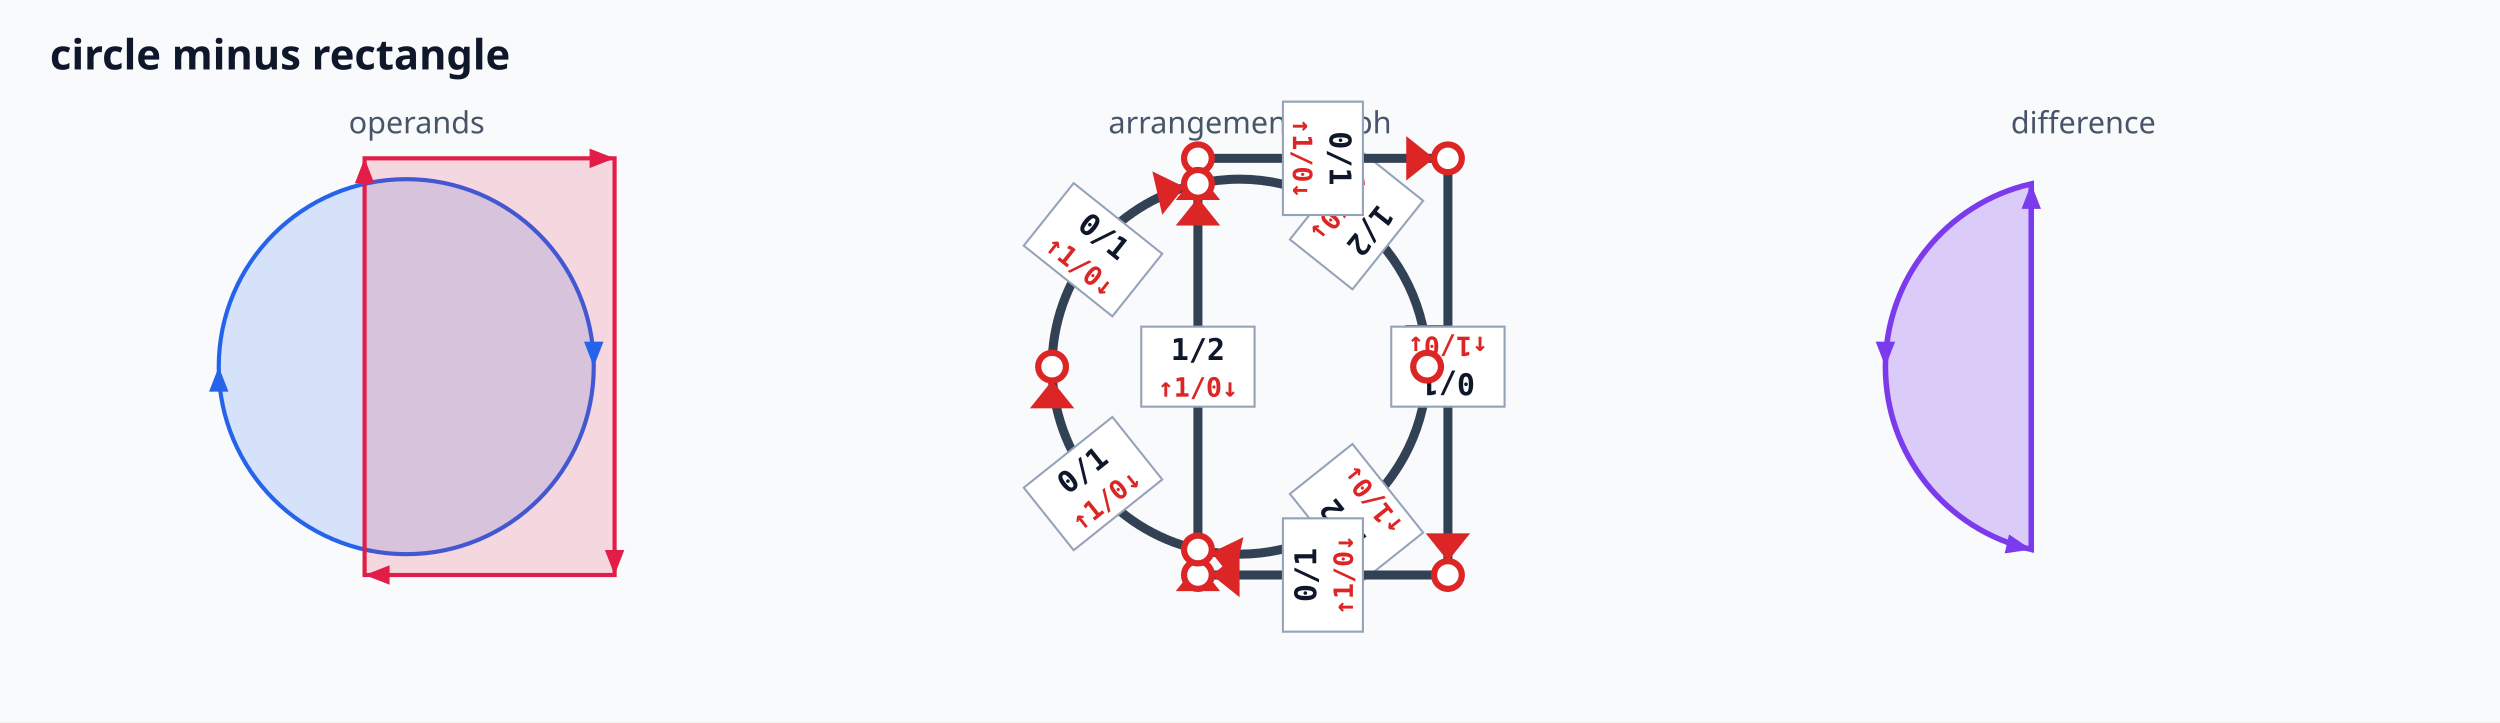
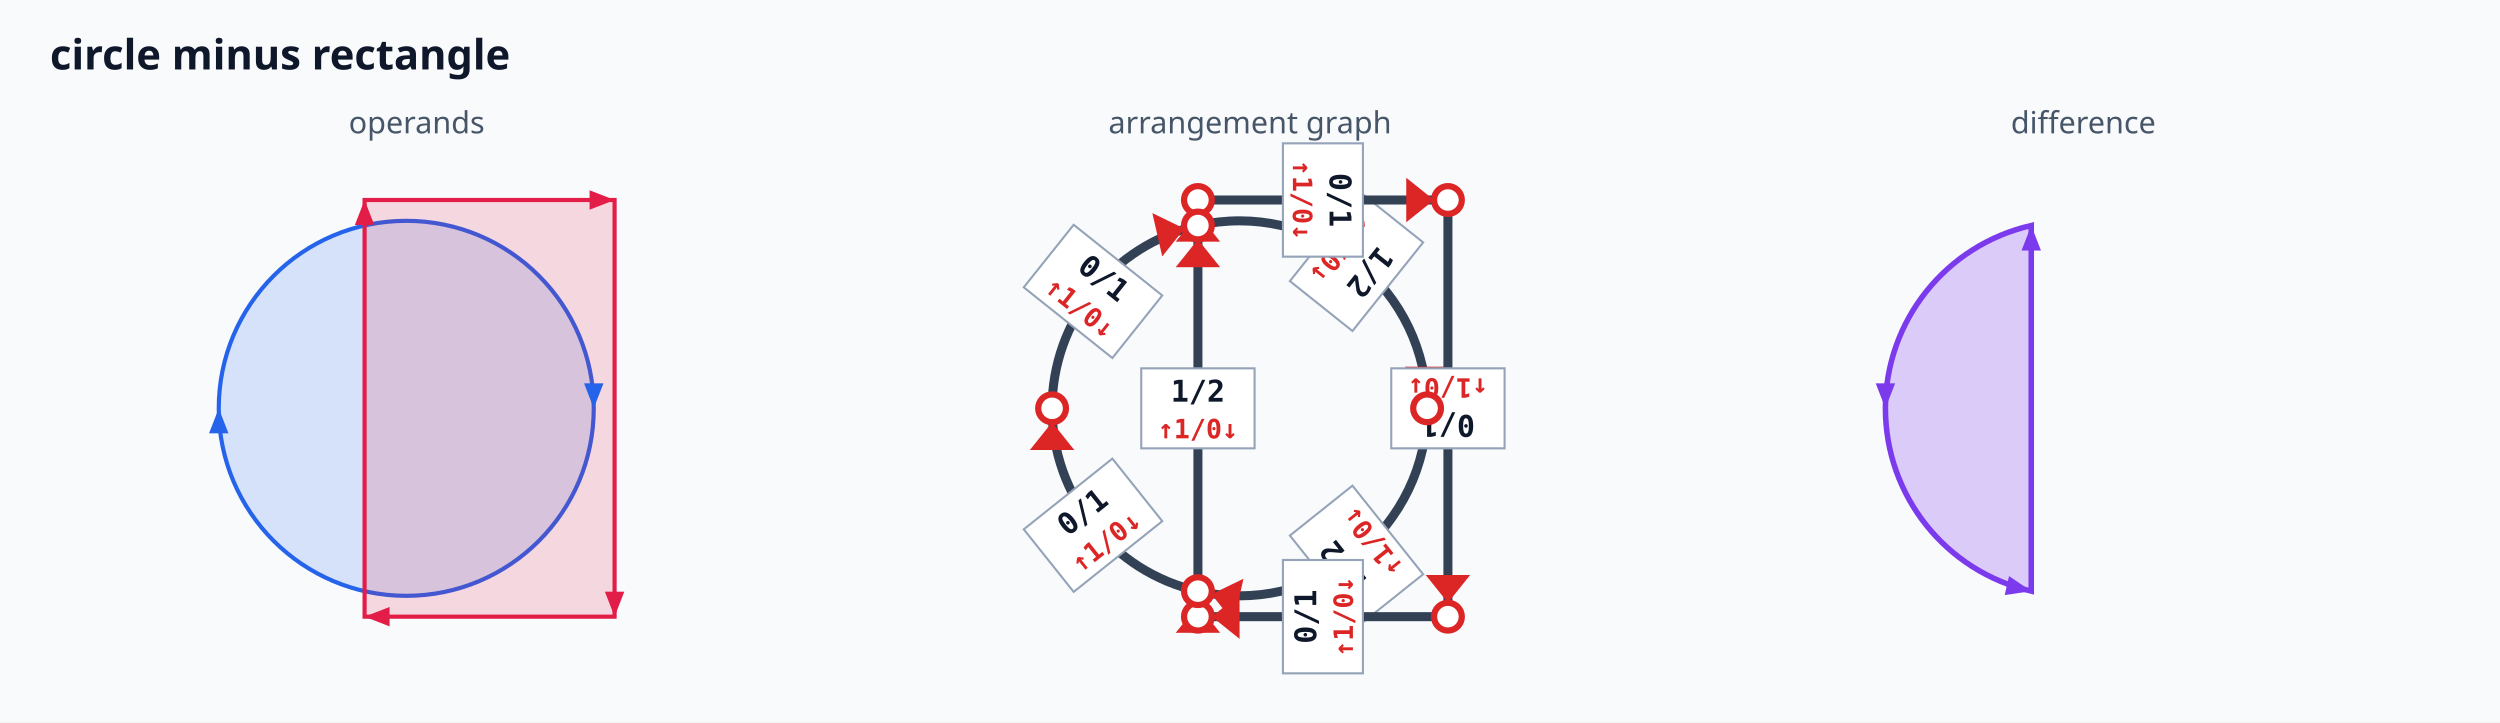
<svg xmlns="http://www.w3.org/2000/svg" viewBox="0 0 900 260" width="900" height="260">
  <rect x="0" y="0" width="900" height="260" style="fill: #f8fafc; stroke: none" />
  <text x="18" y="25" font-size="15" style="fill: #0f172a; font-family: system-ui; font-weight: 600">circle minus rectangle</text>
  <text x="150" y="48" font-size="11" style="fill: #475569; font-family: system-ui; text-anchor: middle">operands</text>
  <text x="450" y="48" font-size="11" style="fill: #475569; font-family: system-ui; text-anchor: middle">arrangement graph</text>
  <text x="750" y="48" font-size="11" style="fill: #475569; font-family: system-ui; text-anchor: middle">difference</text>
-   <path d="M 213.75 132 A 67.5 67.5 0 0 1 78.75 132 A 67.5 67.5 0 0 1 213.75 132 Z" style="fill: #2563eb; fill-opacity: 0.16; fill-rule: nonzero; stroke: #2563eb; stroke-width: 1.5" />
-   <path d="M 131.25 57 H 221.25 V 207 H 131.25 Z" style="fill: #e11d48; fill-opacity: 0.16; fill-rule: nonzero; stroke: #e11d48; stroke-width: 1.5" />
-   <path d="M 678.75 132 A 67.5 67.5 0 0 0 731.25 197.812 V 66.188 A 67.5 67.5 0 0 0 678.75 132 Z" style="fill: #7c3aed; fill-opacity: 0.24; fill-rule: nonzero; stroke: #7c3aed; stroke-width: 2" />
-   <path d="M 78.75 132 L 82.25 141 H 75.25 Z" style="fill: #2563eb; fill-opacity: 1.0; stroke: none" />
-   <path d="M 213.75 132 L 210.25 123 H 217.25 Z" style="fill: #2563eb; fill-opacity: 1.0; stroke: none" />
-   <path d="M 221.25 57 L 212.25 60.5 V 53.5 Z" style="fill: #e11d48; fill-opacity: 1.0; stroke: none" />
-   <path d="M 221.25 207 L 217.75 198 H 224.75 Z" style="fill: #e11d48; fill-opacity: 1.0; stroke: none" />
-   <path d="M 131.25 207 L 140.25 203.5 V 210.5 Z" style="fill: #e11d48; fill-opacity: 1.0; stroke: none" />
-   <path d="M 131.25 57 L 134.75 66 H 127.75 Z" style="fill: #e11d48; fill-opacity: 1.0; stroke: none" />
-   <path d="M 513.75 132 A 67.5 67.5 0 0 1 431.25 197.812" style="fill: none; stroke: #334155; stroke-width: 3.25" />
-   <path d="M 436.125 198.923 L 447.653 193.346 L 444.097 208.946 Z" style="fill: #dc2626; fill-opacity: 1.0; stroke: none" />
-   <rect x="467.944" y="170.367" width="40.8" height="28.8" style="fill: #fff; stroke: #94a3b8; stroke-width: 0.75" transform="rotate(231.4198 488.3437 184.7672)" />
-   <text x="488.344" y="182.367" font-size="10.8" style="fill: #0f172a; font-family: ui-monospace, monospace; font-weight: 700; text-anchor: middle" transform="rotate(231.4198 488.3437 184.7672)">1/2</text>
-   <text x="488.344" y="195.567" font-size="9.6" style="fill: #dc2626; font-family: ui-monospace, monospace; font-weight: 700; text-anchor: middle" transform="rotate(231.4198 488.3437 184.7672)">↑1/0↓</text>
-   <path d="M 431.25 197.812 A 67.5 67.5 0 0 1 378.75 132" style="fill: none; stroke: #334155; stroke-width: 3.25" />
-   <path d="M 378.75 137 L 386.75 147 H 370.75 Z" style="fill: #dc2626; fill-opacity: 1.0; stroke: none" />
-   <rect x="373.083" y="159.694" width="40.8" height="28.8" style="fill: #fff; stroke: #94a3b8; stroke-width: 0.75" transform="rotate(-38.58021 393.4828 174.0936)" />
-   <text x="393.483" y="171.694" font-size="10.8" style="fill: #0f172a; font-family: ui-monospace, monospace; font-weight: 700; text-anchor: middle" transform="rotate(-38.58021 393.4828 174.0936)">0/1</text>
-   <text x="393.483" y="184.894" font-size="9.6" style="fill: #dc2626; font-family: ui-monospace, monospace; font-weight: 700; text-anchor: middle" transform="rotate(-38.58021 393.4828 174.0936)">↑1/0↓</text>
-   <path d="M 378.75 132 A 67.5 67.5 0 0 1 431.25 66.188" style="fill: none; stroke: #334155; stroke-width: 3.25" />
-   <path d="M 426.375 67.299 L 418.403 77.321 L 414.847 61.721 Z" style="fill: #dc2626; fill-opacity: 1.0; stroke: none" />
-   <rect x="373.083" y="75.506" width="40.8" height="28.8" style="fill: #fff; stroke: #94a3b8; stroke-width: 0.75" transform="rotate(38.58021 393.4828 89.90635)" />
-   <text x="393.483" y="87.506" font-size="10.8" style="fill: #0f172a; font-family: ui-monospace, monospace; font-weight: 700; text-anchor: middle" transform="rotate(38.58021 393.4828 89.90635)">0/1</text>
-   <text x="393.483" y="100.706" font-size="9.6" style="fill: #dc2626; font-family: ui-monospace, monospace; font-weight: 700; text-anchor: middle" transform="rotate(38.58021 393.4828 89.90635)">↑1/0↓</text>
-   <path d="M 431.25 66.188 A 67.5 67.5 0 0 1 513.75 132" style="fill: none; stroke: #334155; stroke-width: 3.25" />
-   <path d="M 513.75 127 L 505.75 117 H 521.75 Z" style="fill: #dc2626; fill-opacity: 1.0; stroke: none" />
-   <rect x="467.944" y="64.833" width="40.8" height="28.8" style="fill: #fff; stroke: #94a3b8; stroke-width: 0.75" transform="rotate(128.5802 488.3437 79.23282)" />
-   <text x="488.344" y="76.833" font-size="10.8" style="fill: #0f172a; font-family: ui-monospace, monospace; font-weight: 700; text-anchor: middle" transform="rotate(128.5802 488.3437 79.23282)">1/2</text>
-   <text x="488.344" y="90.033" font-size="9.6" style="fill: #dc2626; font-family: ui-monospace, monospace; font-weight: 700; text-anchor: middle" transform="rotate(128.5802 488.3437 79.23282)">↑1/0↓</text>
-   <path d="M 431.25 57 H 521.25" style="fill: none; stroke: #334155; stroke-width: 3.25" />
-   <path d="M 516.25 57 L 506.25 65 V 49 Z" style="fill: #dc2626; fill-opacity: 1.0; stroke: none" />
-   <rect x="455.85" y="42.6" width="40.8" height="28.8" style="fill: #fff; stroke: #94a3b8; stroke-width: 0.75" transform="rotate(90 476.25 57)" />
-   <text x="476.25" y="54.6" font-size="10.8" style="fill: #0f172a; font-family: ui-monospace, monospace; font-weight: 700; text-anchor: middle" transform="rotate(90 476.25 57)">0/1</text>
-   <text x="476.25" y="67.8" font-size="9.6" style="fill: #dc2626; font-family: ui-monospace, monospace; font-weight: 700; text-anchor: middle" transform="rotate(90 476.25 57)">↑1/0↓</text>
-   <path d="M 521.25 57 V 207" style="fill: none; stroke: #334155; stroke-width: 3.25" />
-   <path d="M 521.25 202 L 513.25 192 H 529.25 Z" style="fill: #dc2626; fill-opacity: 1.0; stroke: none" />
-   <rect x="500.85" y="117.6" width="40.8" height="28.8" style="fill: #fff; stroke: #94a3b8; stroke-width: 0.75" transform="rotate(180 521.25 132)" />
-   <text x="521.25" y="129.6" font-size="10.8" style="fill: #0f172a; font-family: ui-monospace, monospace; font-weight: 700; text-anchor: middle" transform="rotate(180 521.25 132)">0/1</text>
-   <text x="521.25" y="142.8" font-size="9.6" style="fill: #dc2626; font-family: ui-monospace, monospace; font-weight: 700; text-anchor: middle" transform="rotate(180 521.25 132)">↑1/0↓</text>
-   <path d="M 521.25 207 H 431.25" style="fill: none; stroke: #334155; stroke-width: 3.25" />
-   <path d="M 436.25 207 L 446.25 199 V 215 Z" style="fill: #dc2626; fill-opacity: 1.0; stroke: none" />
-   <rect x="455.85" y="192.6" width="40.8" height="28.8" style="fill: #fff; stroke: #94a3b8; stroke-width: 0.75" transform="rotate(270 476.25 207)" />
-   <text x="476.25" y="204.6" font-size="10.8" style="fill: #0f172a; font-family: ui-monospace, monospace; font-weight: 700; text-anchor: middle" transform="rotate(270 476.25 207)">0/1</text>
-   <text x="476.25" y="217.8" font-size="9.6" style="fill: #dc2626; font-family: ui-monospace, monospace; font-weight: 700; text-anchor: middle" transform="rotate(270 476.25 207)">↑1/0↓</text>
-   <path d="M 431.25 207 V 197.812" style="fill: none; stroke: #334155; stroke-width: 3.25" />
-   <path d="M 431.25 202.812 L 439.25 212.812 H 423.25 Z" style="fill: #dc2626; fill-opacity: 1.0; stroke: none" />
-   <path d="M 431.25 197.812 V 66.188" style="fill: none; stroke: #334155; stroke-width: 3.25" />
-   <path d="M 431.25 71.188 L 439.25 81.188 H 423.25 Z" style="fill: #dc2626; fill-opacity: 1.0; stroke: none" />
-   <rect x="410.85" y="117.6" width="40.8" height="28.8" style="fill: #fff; stroke: #94a3b8; stroke-width: 0.75" transform="rotate(0 431.25 132)" />
-   <text x="431.25" y="129.6" font-size="10.8" style="fill: #0f172a; font-family: ui-monospace, monospace; font-weight: 700; text-anchor: middle" transform="rotate(0 431.25 132)">1/2</text>
-   <text x="431.25" y="142.8" font-size="9.6" style="fill: #dc2626; font-family: ui-monospace, monospace; font-weight: 700; text-anchor: middle" transform="rotate(0 431.25 132)">↑1/0↓</text>
-   <path d="M 431.25 66.188 V 57" style="fill: none; stroke: #334155; stroke-width: 3.25" />
-   <path d="M 431.25 62 L 439.25 72 H 423.25 Z" style="fill: #dc2626; fill-opacity: 1.0; stroke: none" />
-   <circle cx="513.75" cy="132" r="5" style="fill: #fff; stroke: #dc2626; stroke-width: 2.25" />
-   <circle cx="378.75" cy="132" r="5" style="fill: #fff; stroke: #dc2626; stroke-width: 2.25" />
-   <circle cx="431.25" cy="57" r="5" style="fill: #fff; stroke: #dc2626; stroke-width: 2.25" />
-   <circle cx="521.25" cy="57" r="5" style="fill: #fff; stroke: #dc2626; stroke-width: 2.25" />
-   <circle cx="521.25" cy="207" r="5" style="fill: #fff; stroke: #dc2626; stroke-width: 2.25" />
-   <circle cx="431.25" cy="207" r="5" style="fill: #fff; stroke: #dc2626; stroke-width: 2.25" />
-   <circle cx="431.25" cy="197.812" r="5" style="fill: #fff; stroke: #dc2626; stroke-width: 2.25" />
-   <circle cx="431.25" cy="66.188" r="5" style="fill: #fff; stroke: #dc2626; stroke-width: 2.25" />
-   <path d="M 731.25 197.812 L 721.697 199.225 L 723.253 192.4 Z" style="fill: #7c3aed; fill-opacity: 1.0; stroke: none" />
-   <path d="M 731.25 66.188 L 734.75 75.188 H 727.75 Z" style="fill: #7c3aed; fill-opacity: 1.0; stroke: none" />
-   <path d="M 678.75 132 L 675.25 123 H 682.25 Z" style="fill: #7c3aed; fill-opacity: 1.0; stroke: none" />
+   <path d="M 213.75 147 A 67.5 67.5 0 0 1 78.75 147 A 67.5 67.5 0 0 1 213.75 147 Z" style="fill: #2563eb; fill-opacity: 0.16; fill-rule: nonzero; stroke: #2563eb; stroke-width: 1.5" />
+   <path d="M 131.25 72 H 221.25 V 222 H 131.25 Z" style="fill: #e11d48; fill-opacity: 0.16; fill-rule: nonzero; stroke: #e11d48; stroke-width: 1.5" />
+   <path d="M 678.75 147 A 67.5 67.5 0 0 0 731.25 212.812 V 81.188 A 67.5 67.5 0 0 0 678.75 147 Z" style="fill: #7c3aed; fill-opacity: 0.24; fill-rule: nonzero; stroke: #7c3aed; stroke-width: 2" />
+   <path d="M 78.75 147 L 82.25 156 H 75.25 Z" style="fill: #2563eb; fill-opacity: 1.0; stroke: none" />
+   <path d="M 213.75 147 L 210.25 138 H 217.25 Z" style="fill: #2563eb; fill-opacity: 1.0; stroke: none" />
+   <path d="M 221.25 72 L 212.25 75.5 V 68.5 Z" style="fill: #e11d48; fill-opacity: 1.0; stroke: none" />
+   <path d="M 221.25 222 L 217.75 213 H 224.75 Z" style="fill: #e11d48; fill-opacity: 1.0; stroke: none" />
+   <path d="M 131.25 222 L 140.25 218.5 V 225.5 Z" style="fill: #e11d48; fill-opacity: 1.0; stroke: none" />
+   <path d="M 131.25 72 L 134.75 81 H 127.75 Z" style="fill: #e11d48; fill-opacity: 1.0; stroke: none" />
+   <path d="M 513.75 147 A 67.5 67.5 0 0 1 431.25 212.812" style="fill: none; stroke: #334155; stroke-width: 3.25" />
+   <path d="M 436.125 213.923 L 447.653 208.346 L 444.097 223.946 Z" style="fill: #dc2626; fill-opacity: 1.0; stroke: none" />
+   <rect x="467.944" y="185.367" width="40.8" height="28.8" style="fill: #fff; stroke: #94a3b8; stroke-width: 0.75" transform="rotate(231.4198 488.3437 199.7672)" />
+   <text x="488.344" y="197.367" font-size="10.8" style="fill: #0f172a; font-family: ui-monospace, monospace; font-weight: 700; text-anchor: middle" transform="rotate(231.4198 488.3437 199.7672)">1/2</text>
+   <text x="488.344" y="210.567" font-size="9.6" style="fill: #dc2626; font-family: ui-monospace, monospace; font-weight: 700; text-anchor: middle" transform="rotate(231.4198 488.3437 199.7672)">↑1/0↓</text>
+   <path d="M 431.25 212.812 A 67.5 67.5 0 0 1 378.75 147" style="fill: none; stroke: #334155; stroke-width: 3.25" />
+   <path d="M 378.75 152 L 386.75 162 H 370.75 Z" style="fill: #dc2626; fill-opacity: 1.0; stroke: none" />
+   <rect x="373.083" y="174.694" width="40.8" height="28.8" style="fill: #fff; stroke: #94a3b8; stroke-width: 0.75" transform="rotate(-38.58021 393.4828 189.0936)" />
+   <text x="393.483" y="186.694" font-size="10.8" style="fill: #0f172a; font-family: ui-monospace, monospace; font-weight: 700; text-anchor: middle" transform="rotate(-38.58021 393.4828 189.0936)">0/1</text>
+   <text x="393.483" y="199.894" font-size="9.6" style="fill: #dc2626; font-family: ui-monospace, monospace; font-weight: 700; text-anchor: middle" transform="rotate(-38.58021 393.4828 189.0936)">↑1/0↓</text>
+   <path d="M 378.75 147 A 67.5 67.5 0 0 1 431.25 81.188" style="fill: none; stroke: #334155; stroke-width: 3.25" />
+   <path d="M 426.375 82.299 L 418.403 92.321 L 414.847 76.721 Z" style="fill: #dc2626; fill-opacity: 1.0; stroke: none" />
+   <rect x="373.083" y="90.506" width="40.8" height="28.8" style="fill: #fff; stroke: #94a3b8; stroke-width: 0.75" transform="rotate(38.58021 393.4828 104.9064)" />
+   <text x="393.483" y="102.506" font-size="10.8" style="fill: #0f172a; font-family: ui-monospace, monospace; font-weight: 700; text-anchor: middle" transform="rotate(38.58021 393.4828 104.9064)">0/1</text>
+   <text x="393.483" y="115.706" font-size="9.6" style="fill: #dc2626; font-family: ui-monospace, monospace; font-weight: 700; text-anchor: middle" transform="rotate(38.58021 393.4828 104.9064)">↑1/0↓</text>
+   <path d="M 431.25 81.188 A 67.5 67.5 0 0 1 513.75 147" style="fill: none; stroke: #334155; stroke-width: 3.25" />
+   <path d="M 513.75 142 L 505.75 132 H 521.75 Z" style="fill: #dc2626; fill-opacity: 1.0; stroke: none" />
+   <rect x="467.944" y="79.833" width="40.8" height="28.8" style="fill: #fff; stroke: #94a3b8; stroke-width: 0.75" transform="rotate(128.5802 488.3437 94.23282)" />
+   <text x="488.344" y="91.833" font-size="10.8" style="fill: #0f172a; font-family: ui-monospace, monospace; font-weight: 700; text-anchor: middle" transform="rotate(128.5802 488.3437 94.23282)">1/2</text>
+   <text x="488.344" y="105.033" font-size="9.6" style="fill: #dc2626; font-family: ui-monospace, monospace; font-weight: 700; text-anchor: middle" transform="rotate(128.5802 488.3437 94.23282)">↑1/0↓</text>
+   <path d="M 431.25 72 H 521.25" style="fill: none; stroke: #334155; stroke-width: 3.25" />
+   <path d="M 516.25 72 L 506.25 80 V 64 Z" style="fill: #dc2626; fill-opacity: 1.0; stroke: none" />
+   <rect x="455.85" y="57.6" width="40.8" height="28.8" style="fill: #fff; stroke: #94a3b8; stroke-width: 0.75" transform="rotate(90 476.25 72)" />
+   <text x="476.25" y="69.6" font-size="10.8" style="fill: #0f172a; font-family: ui-monospace, monospace; font-weight: 700; text-anchor: middle" transform="rotate(90 476.25 72)">0/1</text>
+   <text x="476.25" y="82.8" font-size="9.6" style="fill: #dc2626; font-family: ui-monospace, monospace; font-weight: 700; text-anchor: middle" transform="rotate(90 476.25 72)">↑1/0↓</text>
+   <path d="M 521.25 72 V 222" style="fill: none; stroke: #334155; stroke-width: 3.25" />
+   <path d="M 521.25 217 L 513.25 207 H 529.25 Z" style="fill: #dc2626; fill-opacity: 1.0; stroke: none" />
+   <rect x="500.85" y="132.6" width="40.8" height="28.8" style="fill: #fff; stroke: #94a3b8; stroke-width: 0.75" transform="rotate(180 521.25 147)" />
+   <text x="521.25" y="144.6" font-size="10.8" style="fill: #0f172a; font-family: ui-monospace, monospace; font-weight: 700; text-anchor: middle" transform="rotate(180 521.25 147)">0/1</text>
+   <text x="521.25" y="157.8" font-size="9.6" style="fill: #dc2626; font-family: ui-monospace, monospace; font-weight: 700; text-anchor: middle" transform="rotate(180 521.25 147)">↑1/0↓</text>
+   <path d="M 521.25 222 H 431.25" style="fill: none; stroke: #334155; stroke-width: 3.25" />
+   <path d="M 436.25 222 L 446.25 214 V 230 Z" style="fill: #dc2626; fill-opacity: 1.0; stroke: none" />
+   <rect x="455.85" y="207.6" width="40.8" height="28.8" style="fill: #fff; stroke: #94a3b8; stroke-width: 0.75" transform="rotate(270 476.25 222)" />
+   <text x="476.25" y="219.6" font-size="10.8" style="fill: #0f172a; font-family: ui-monospace, monospace; font-weight: 700; text-anchor: middle" transform="rotate(270 476.25 222)">0/1</text>
+   <text x="476.25" y="232.8" font-size="9.6" style="fill: #dc2626; font-family: ui-monospace, monospace; font-weight: 700; text-anchor: middle" transform="rotate(270 476.25 222)">↑1/0↓</text>
+   <path d="M 431.25 222 V 212.812" style="fill: none; stroke: #334155; stroke-width: 3.25" />
+   <path d="M 431.25 217.812 L 439.25 227.812 H 423.25 Z" style="fill: #dc2626; fill-opacity: 1.0; stroke: none" />
+   <path d="M 431.25 212.812 V 81.188" style="fill: none; stroke: #334155; stroke-width: 3.25" />
+   <path d="M 431.25 86.188 L 439.25 96.188 H 423.25 Z" style="fill: #dc2626; fill-opacity: 1.0; stroke: none" />
+   <rect x="410.85" y="132.6" width="40.8" height="28.8" style="fill: #fff; stroke: #94a3b8; stroke-width: 0.75" transform="rotate(0 431.25 147)" />
+   <text x="431.25" y="144.6" font-size="10.8" style="fill: #0f172a; font-family: ui-monospace, monospace; font-weight: 700; text-anchor: middle" transform="rotate(0 431.25 147)">1/2</text>
+   <text x="431.25" y="157.8" font-size="9.6" style="fill: #dc2626; font-family: ui-monospace, monospace; font-weight: 700; text-anchor: middle" transform="rotate(0 431.25 147)">↑1/0↓</text>
+   <path d="M 431.25 81.188 V 72" style="fill: none; stroke: #334155; stroke-width: 3.25" />
+   <path d="M 431.25 77 L 439.25 87 H 423.25 Z" style="fill: #dc2626; fill-opacity: 1.0; stroke: none" />
+   <circle cx="513.75" cy="147" r="5" style="fill: #fff; stroke: #dc2626; stroke-width: 2.25" />
+   <circle cx="378.75" cy="147" r="5" style="fill: #fff; stroke: #dc2626; stroke-width: 2.25" />
+   <circle cx="431.25" cy="72" r="5" style="fill: #fff; stroke: #dc2626; stroke-width: 2.25" />
+   <circle cx="521.25" cy="72" r="5" style="fill: #fff; stroke: #dc2626; stroke-width: 2.25" />
+   <circle cx="521.25" cy="222" r="5" style="fill: #fff; stroke: #dc2626; stroke-width: 2.25" />
+   <circle cx="431.25" cy="222" r="5" style="fill: #fff; stroke: #dc2626; stroke-width: 2.25" />
+   <circle cx="431.25" cy="212.812" r="5" style="fill: #fff; stroke: #dc2626; stroke-width: 2.25" />
+   <circle cx="431.25" cy="81.188" r="5" style="fill: #fff; stroke: #dc2626; stroke-width: 2.25" />
+   <path d="M 731.25 212.812 L 721.697 214.225 L 723.253 207.4 Z" style="fill: #7c3aed; fill-opacity: 1.0; stroke: none" />
+   <path d="M 731.25 81.188 L 734.75 90.188 H 727.75 Z" style="fill: #7c3aed; fill-opacity: 1.0; stroke: none" />
+   <path d="M 678.75 147 L 675.25 138 H 682.25 Z" style="fill: #7c3aed; fill-opacity: 1.0; stroke: none" />
</svg>
